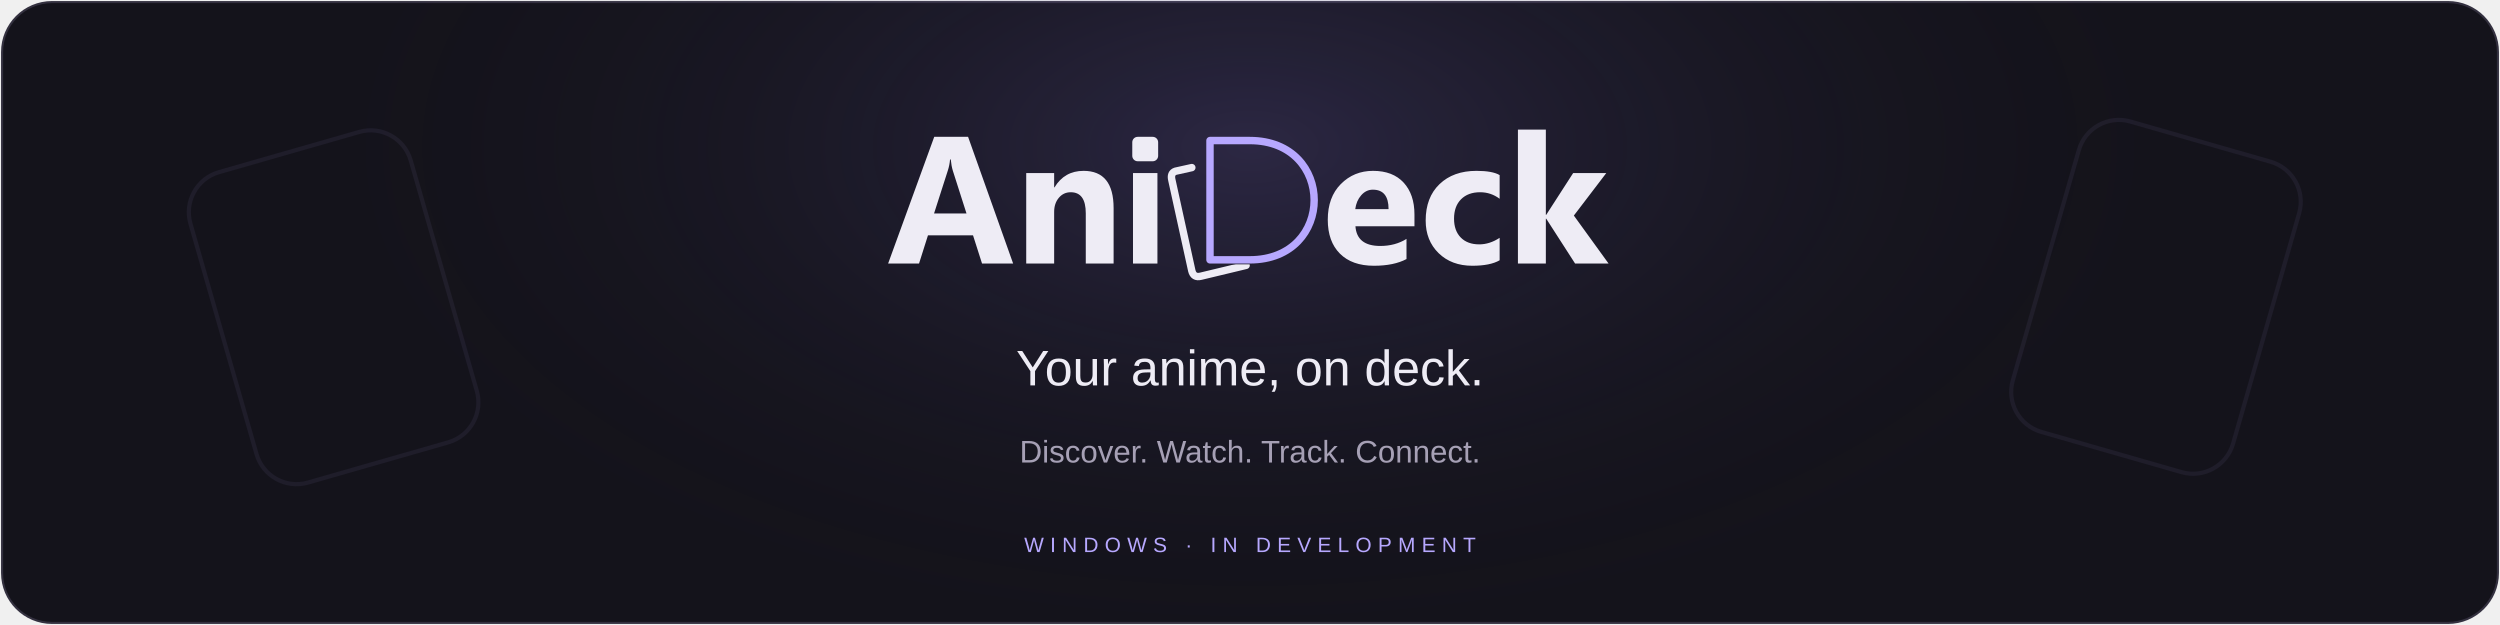
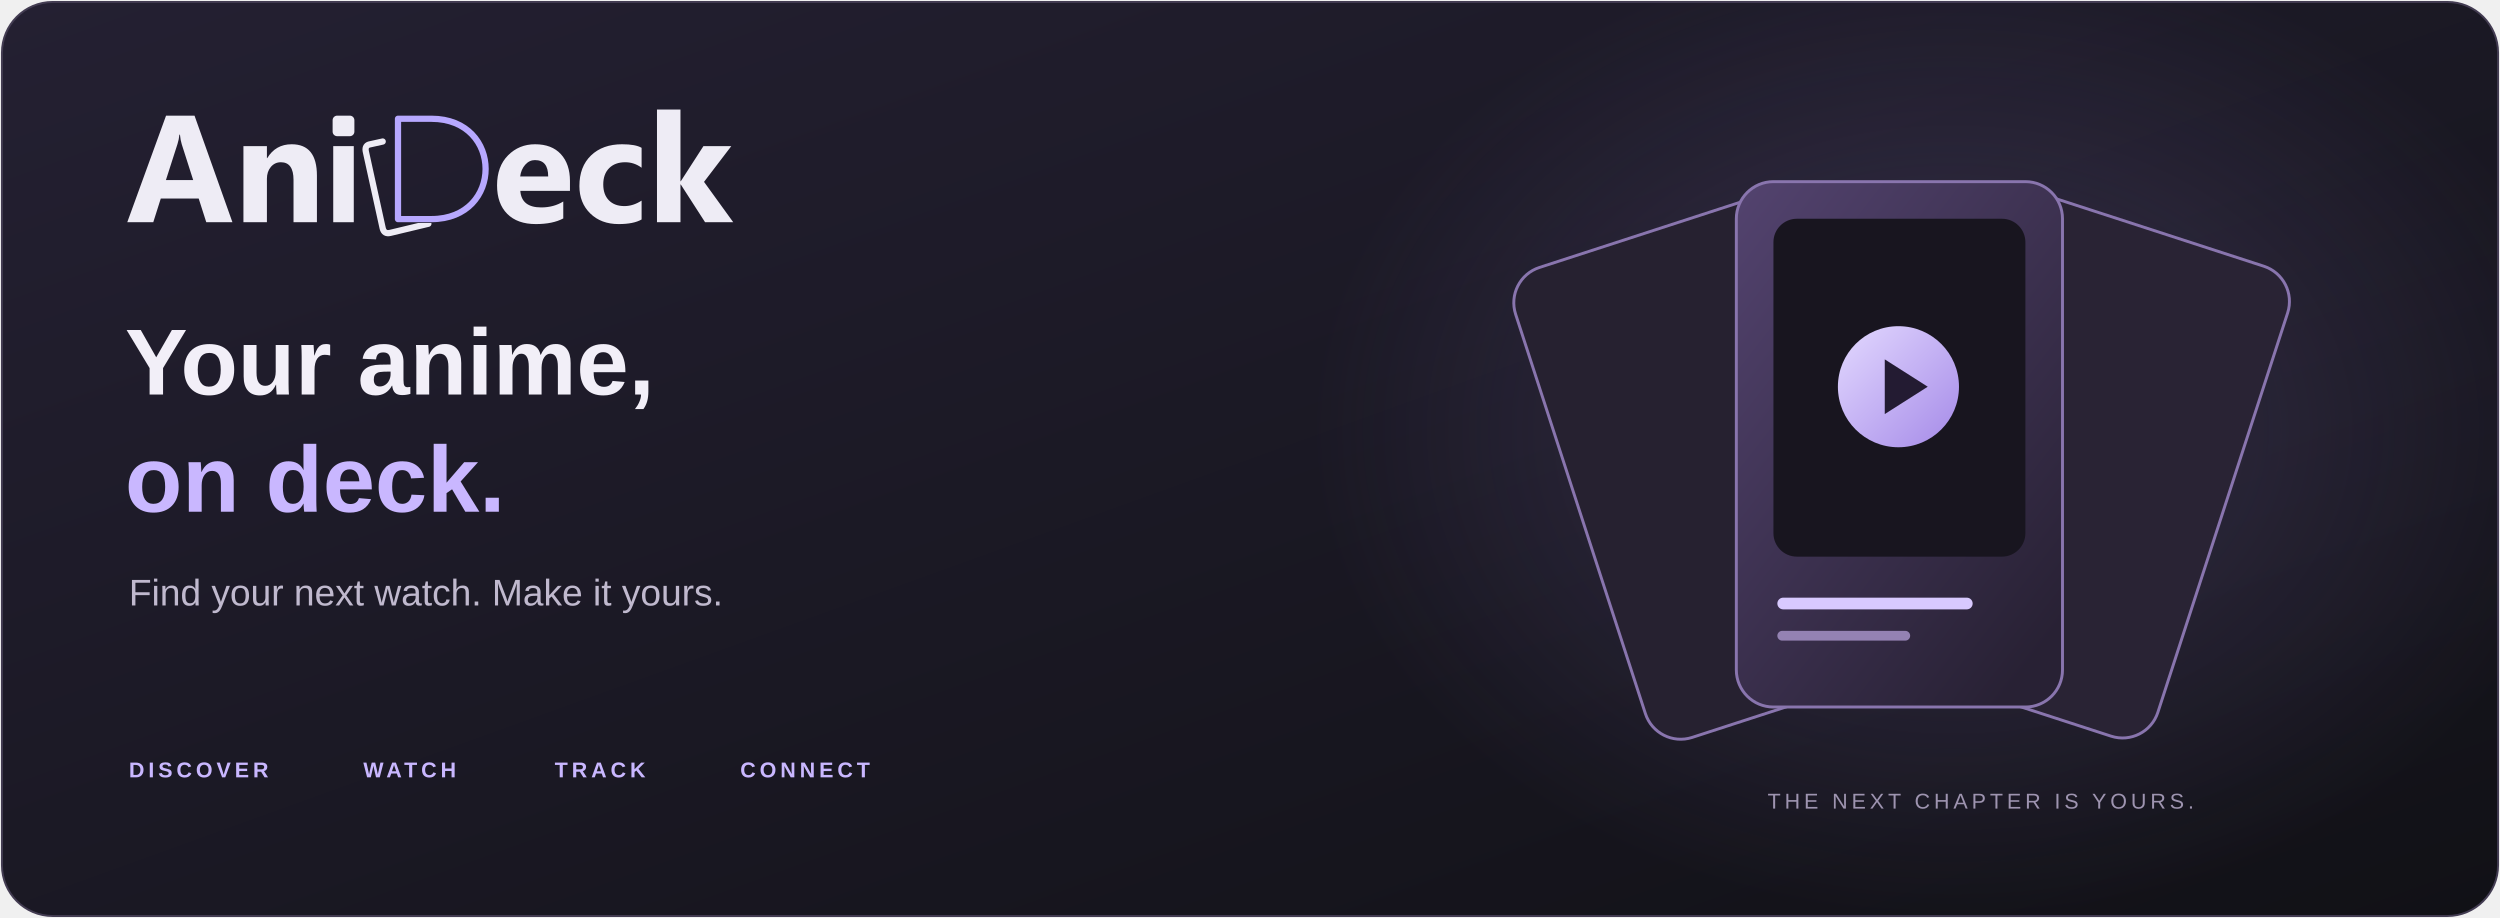
- <svg xmlns="http://www.w3.org/2000/svg" width="1200" height="300" viewBox="0 0 1200 300" role="img" aria-labelledby="title desc">
+ <svg xmlns="http://www.w3.org/2000/svg" width="1280" height="470" viewBox="0 0 1280 470" role="img" aria-labelledby="title desc">
  <defs>
+     <linearGradient id="bg" x2="1" y2="1">
+       <stop stop-color="#242032" />
+       <stop offset="1" stop-color="#111116" />
+     </linearGradient>
+     <linearGradient id="card" x2="0.8" y2="1">
+       <stop stop-color="#53436f" />
+       <stop offset="1" stop-color="#282134" />
+     </linearGradient>
+     <linearGradient id="accent" x2="1" y2="1">
+       <stop stop-color="#e3d9ff" />
+       <stop offset="1" stop-color="#a58ae8" />
+     </linearGradient>
    <radialGradient id="glow">
-       <stop stop-color="#8070d4" stop-opacity=".22" />
-       <stop offset="1" stop-color="#17151f" stop-opacity="0" />
+       <stop stop-color="#a38ade" stop-opacity=".22" />
+       <stop offset="1" stop-color="#a38ade" stop-opacity="0" />
    </radialGradient>
  </defs>
-   <rect x="1" y="1" width="1198" height="298" rx="24" fill="#14131b" stroke="#33303f" />
-   <ellipse cx="600" cy="70" rx="450" ry="240" fill="url(#glow)" />
-   <g fill="none" stroke="#b7a8ff" stroke-opacity=".07" stroke-width="2">
-     <rect x="105" y="70" width="110" height="155" rx="20" transform="rotate(-16 160 147)" />
-     <rect x="980" y="65" width="110" height="155" rx="20" transform="rotate(16 1035 142)" />
-   </g>
-   <svg x="425" y="61" width="350" height="78" viewBox="-1 32.89 402.931 89.02">
+   <rect x="1" y="1" width="1278" height="468" rx="26" fill="url(#bg)" stroke="#433c52" />
+   <ellipse cx="1000" cy="220" rx="330" ry="250" fill="url(#glow)" />
+   <svg x="64" y="55" width="314" height="70" viewBox="-1 32.89 402.931 89.02" role="img" aria-label="AniDeck">
    <defs>
      <mask id="rear-mask" maskUnits="userSpaceOnUse" x="0" y="0" width="401.931" height="150">
        <rect width="401.931" height="150" fill="white" />
        <path d="M178.36 39.94H200.341C247.786 39.94 247.786 105.86 200.341 105.86H178.36Z" fill="black" stroke="black" stroke-width="5" />
      </mask>
    </defs>
    <g class="brand-letters" fill="#eeecf5">
      <path d="M108.497,56.689C119.565,56.689,125.098,63.558,125.098,77.295L125.098,107.91 109.718,107.91 109.718,80.127C109.718,72.379 106.951,68.506 101.417,68.506 98.748,68.506 96.55,69.531 94.825,71.582 93.1,73.633 92.237,76.237 92.237,79.394L92.237,107.91 76.807,107.91 76.807,57.91 92.237,57.91 92.237,65.82 92.432,65.82C96.111,59.733,101.466,56.689,108.497,56.689z M34.717,50.39C34.554,52.441,34.147,54.476,33.496,56.494L25.879,80.224 43.799,80.224 36.279,56.689C35.726,54.931,35.335,52.832,35.107,50.39L34.717,50.39z M25.977,37.89L44.678,37.89 69.58,107.91 52.393,107.91 47.412,92.334 22.51,92.334 17.578,107.91 0.488,107.91 25.977,37.89z" />
      <path d="M135.81 57.91h13.5v50h-13.5z" />
      <rect x="135.41" y="37.89" width="14.3" height="13.5" rx="3" />
      <path transform="translate(239.9272 0)" d="M28.418,67.09C25.944,67.09 23.804,68.115 21.997,70.166 20.19,72.217 19.092,74.772 18.701,77.832L37.109,77.832C37.109,70.67,34.212,67.09,28.418,67.09z M85.692,56.689C91.584,56.689,95.848,57.471,98.485,59.033L98.485,72.119C95.262,69.71 91.665,68.506 87.694,68.506 83.267,68.506 79.759,69.8 77.171,72.388 74.583,74.975 73.289,78.548 73.289,83.105 73.289,87.532 74.526,91.007 77,93.53 79.474,96.053 82.876,97.314 87.205,97.314 91.047,97.314 94.806,96.11 98.485,93.701L98.485,106.103C95.002,108.122 89.972,109.131 83.397,109.131 75.715,109.131 69.497,106.803 64.745,102.148 59.992,97.493 57.616,91.487 57.616,84.131 57.616,75.635 60.163,68.937 65.257,64.038 70.352,59.139 77.163,56.689 85.692,56.689z M28.516,56.689C35.807,56.689 41.447,58.854 45.435,63.183 49.422,67.513 51.416,73.389 51.416,80.81L51.416,87.305 18.799,87.305C19.32,94.564 23.893,98.193 32.52,98.193 38.021,98.193 42.855,96.891 47.021,94.287L47.021,105.42C42.399,107.894 36.393,109.131 29.004,109.131 20.931,109.131 14.665,106.893 10.205,102.417 5.745,97.941 3.516,91.699 3.516,83.691 3.516,75.39 5.924,68.815 10.742,63.965 15.56,59.114 21.484,56.689 28.516,56.689z M108.591,33.887L124.02,33.887 124.02,81.006 124.216,81.006 139.108,57.91 157.419,57.91 139.499,81.396 158.688,107.91 140.183,107.91 124.216,83.105 124.02,83.105 124.02,107.91 108.591,107.91 108.591,33.887z" />
    </g>
    <g class="brand-card-back" mask="url(#rear-mask)">
      <path d="M168.31 54.89L159.31 56.89Q156.31 57.89 157.31 61.89L168.31 111.91Q169.31 115.91 173.31 114.91L198.31 108.91" fill="none" stroke="#eeecf5" stroke-width="4.1" stroke-linecap="round" stroke-linejoin="round" pathLength="1" />
    </g>
    <path class="brand-d" d="M178.36 39.94H200.341C247.786 39.94 247.786 105.86 200.341 105.86H178.36Z" fill="none" stroke="#b7a8ff" stroke-width="4.1" stroke-linecap="round" stroke-linejoin="round" pathLength="1" />
  </svg>
-   <text x="600" y="185" fill="#eeecf5" text-anchor="middle" font-family="Segoe UI,Arial,sans-serif" font-size="24" font-weight="500">Your anime, on deck.</text>
-   <text x="600" y="222" fill="#a6a0b5" text-anchor="middle" font-family="Segoe UI,Arial,sans-serif" font-size="15">Discover. Watch. Track. Connect.</text>
-   <text x="600" y="265" fill="#b7a8ff" text-anchor="middle" font-family="Segoe UI,Arial,sans-serif" font-size="10" letter-spacing="3">WINDOWS · IN DEVELOPMENT</text>
+   <g font-family="Segoe UI,Arial,sans-serif">
+     <text x="64" y="202" fill="#f2eff8" font-size="48" font-weight="700">Your anime,</text>
+     <text x="64" y="262" fill="#c9b7ff" font-size="48" font-weight="700">on deck.</text>
+     <text x="66" y="310" fill="#c0b9ce" font-size="19">Find your next watch. Make it yours.</text>
+     <g font-size="11" font-weight="600" letter-spacing="2">
+       <text x="66" y="398" fill="#c9b7ff">DISCOVER</text>
+       <text x="186" y="398" fill="#c9b7ff">WATCH</text>
+       <text x="284" y="398" fill="#c9b7ff">TRACK</text>
+       <text x="379" y="398" fill="#c9b7ff">CONNECT</text>
+     </g>
+   </g>
+   <g stroke="#8975ae" stroke-width="1.5">
+     <rect x="805" y="111" width="167" height="253" rx="19" fill="#262130" transform="rotate(-18 888 237)" />
+     <rect x="975" y="110" width="167" height="253" rx="19" fill="#292334" transform="rotate(18 1058 237)" />
+     <rect x="889" y="93" width="167" height="269" rx="19" fill="url(#card)" />
+   </g>
+   <rect x="908" y="112" width="129" height="173" rx="12" fill="#18151f" />
+   <circle cx="972" cy="198" r="31" fill="url(#accent)" />
+   <path d="m965 184 22 14-22 14z" fill="#231b32" />
+   <rect x="910" y="306" width="100" height="6" rx="3" fill="#d8c9ff" />
+   <rect x="910" y="323" width="68" height="5" rx="2.5" fill="#9482b3" />
+   <g font-family="Segoe UI,Arial,sans-serif" font-size="11" letter-spacing="2" fill="#9e94b0">
+     <text x="905" y="414">THE NEXT CHAPTER IS YOURS.</text>
+   </g>
</svg>
